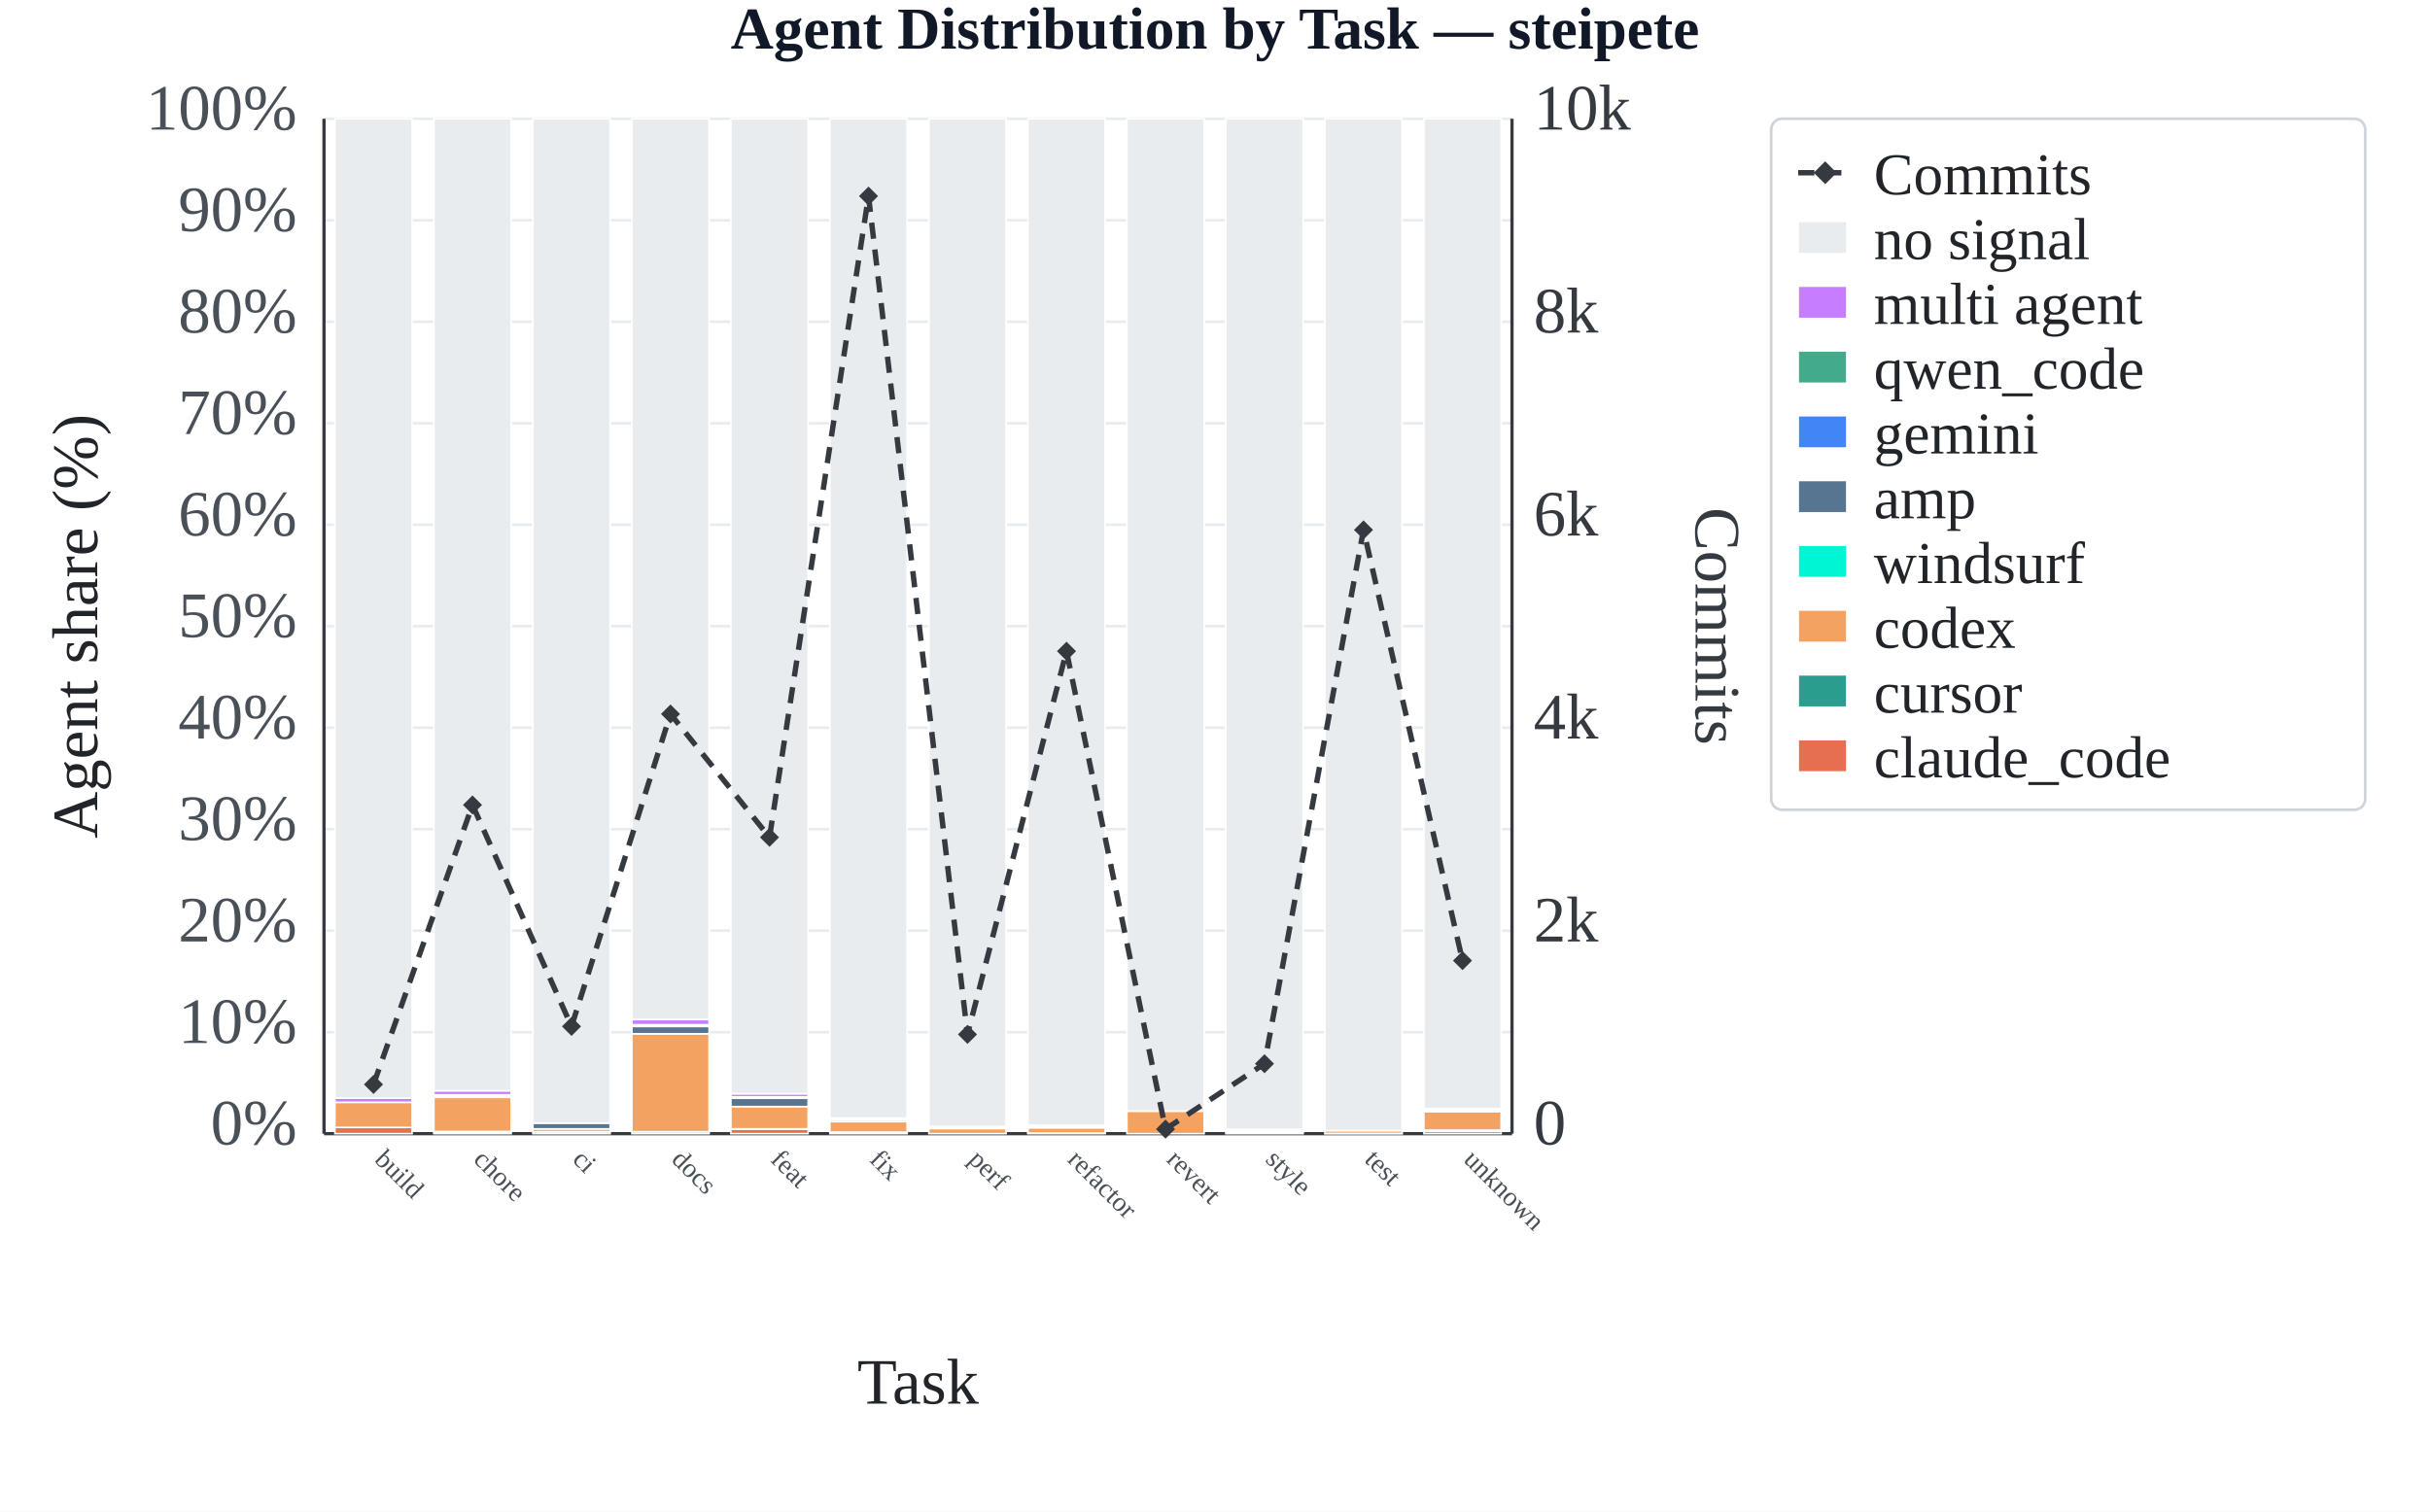
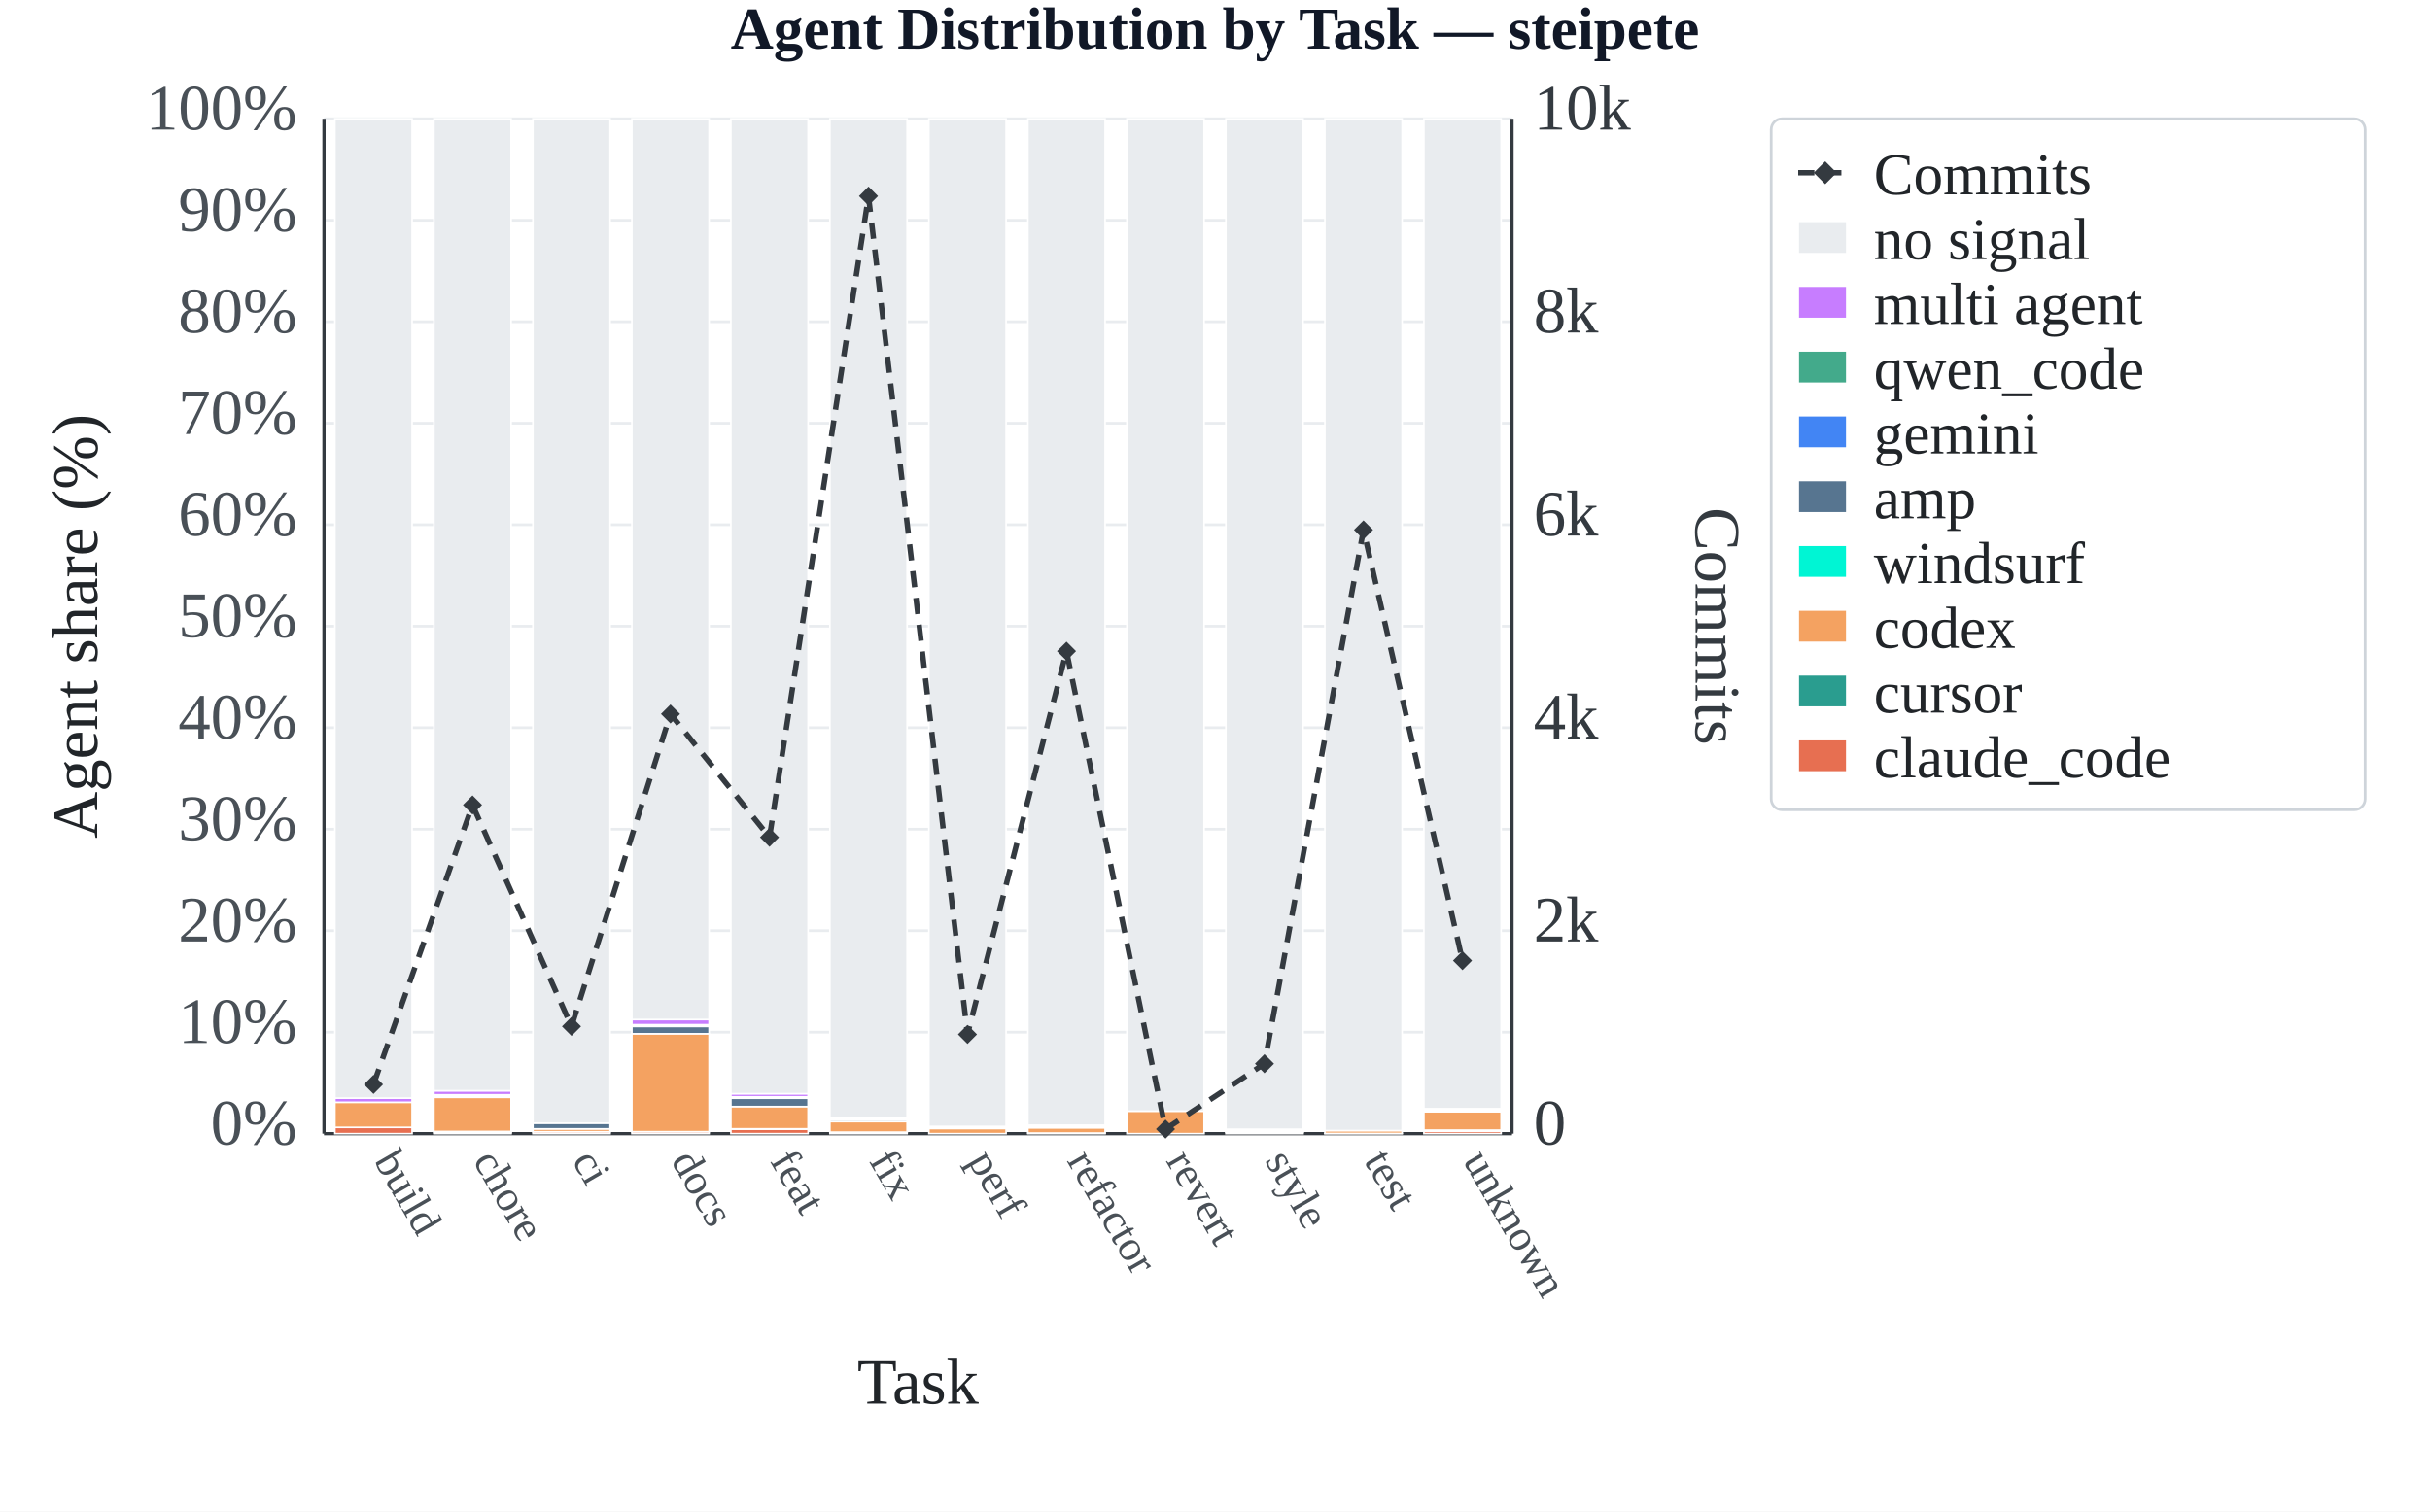
<svg xmlns="http://www.w3.org/2000/svg" width="900" height="560" viewBox="0 0 900 560">
  <rect width="100%" height="100%" fill="white" />
  <line x1="120.00" y1="420.00" x2="560.00" y2="420.00" stroke="#e9ecef" stroke-width="1" />
  <text x="110.00" y="424.00" text-anchor="end" font-size="24" fill="#495057">0%</text>
  <line x1="120.00" y1="382.40" x2="560.00" y2="382.40" stroke="#e9ecef" stroke-width="1" />
  <text x="110.00" y="386.40" text-anchor="end" font-size="24" fill="#495057">10%</text>
  <line x1="120.00" y1="344.80" x2="560.00" y2="344.80" stroke="#e9ecef" stroke-width="1" />
  <text x="110.00" y="348.80" text-anchor="end" font-size="24" fill="#495057">20%</text>
  <line x1="120.00" y1="307.20" x2="560.00" y2="307.20" stroke="#e9ecef" stroke-width="1" />
  <text x="110.00" y="311.20" text-anchor="end" font-size="24" fill="#495057">30%</text>
  <line x1="120.00" y1="269.60" x2="560.00" y2="269.60" stroke="#e9ecef" stroke-width="1" />
  <text x="110.00" y="273.60" text-anchor="end" font-size="24" fill="#495057">40%</text>
  <line x1="120.00" y1="232.00" x2="560.00" y2="232.00" stroke="#e9ecef" stroke-width="1" />
  <text x="110.00" y="236.00" text-anchor="end" font-size="24" fill="#495057">50%</text>
  <line x1="120.00" y1="194.40" x2="560.00" y2="194.40" stroke="#e9ecef" stroke-width="1" />
  <text x="110.00" y="198.40" text-anchor="end" font-size="24" fill="#495057">60%</text>
  <line x1="120.00" y1="156.80" x2="560.00" y2="156.80" stroke="#e9ecef" stroke-width="1" />
  <text x="110.00" y="160.80" text-anchor="end" font-size="24" fill="#495057">70%</text>
  <line x1="120.00" y1="119.20" x2="560.00" y2="119.20" stroke="#e9ecef" stroke-width="1" />
  <text x="110.00" y="123.20" text-anchor="end" font-size="24" fill="#495057">80%</text>
  <line x1="120.00" y1="81.60" x2="560.00" y2="81.60" stroke="#e9ecef" stroke-width="1" />
  <text x="110.00" y="85.60" text-anchor="end" font-size="24" fill="#495057">90%</text>
  <line x1="120.00" y1="44.00" x2="560.00" y2="44.00" stroke="#e9ecef" stroke-width="1" />
  <text x="110.00" y="48.00" text-anchor="end" font-size="24" fill="#495057">100%</text>
  <line x1="120.00" y1="420.00" x2="560.00" y2="420.00" stroke="#343a40" stroke-width="1.2" />
  <line x1="120.00" y1="44.00" x2="120.00" y2="420.00" stroke="#343a40" stroke-width="1.2" />
  <text x="568.00" y="424.00" text-anchor="start" font-size="24" fill="#343a40">0</text>
  <text x="568.00" y="348.80" text-anchor="start" font-size="24" fill="#343a40">2k</text>
  <text x="568.00" y="273.60" text-anchor="start" font-size="24" fill="#343a40">4k</text>
  <text x="568.00" y="198.40" text-anchor="start" font-size="24" fill="#343a40">6k</text>
  <text x="568.00" y="123.20" text-anchor="start" font-size="24" fill="#343a40">8k</text>
  <text x="568.00" y="48.00" text-anchor="start" font-size="24" fill="#343a40">10k</text>
  <line x1="560.00" y1="44.00" x2="560.00" y2="420.00" stroke="#343a40" stroke-width="1.2" />
  <text x="450.00" y="18" text-anchor="middle" font-size="22" font-weight="700" fill="#111827">Agent Distribution by Task — steipete</text>
  <text x="36.00" y="232.00" transform="rotate(-90 36.00 232.00)" text-anchor="middle" font-size="24" fill="#212529">Agent share (%)</text>
  <text x="340.00" y="520.00" text-anchor="middle" font-size="24" fill="#212529">Task</text>
  <text x="628.00" y="232.00" transform="rotate(90 628.00 232.00)" text-anchor="middle" font-size="24" fill="#343a40">Commits</text>
  <rect x="124.03" y="417.67" width="28.60" height="2.33" fill="#e76f51" stroke="white" stroke-width="0.6" />
  <rect x="124.03" y="408.37" width="28.60" height="9.30" fill="#f4a261" stroke="white" stroke-width="0.6" />
  <rect x="124.03" y="406.82" width="28.60" height="1.55" fill="#c77dff" stroke="white" stroke-width="0.6" />
  <rect x="124.03" y="44.00" width="28.60" height="362.82" fill="#e9ecef" stroke="white" stroke-width="0.6" />
  <rect x="160.70" y="419.65" width="28.60" height="0.35" fill="#e76f51" stroke="white" stroke-width="0.6" />
  <rect x="160.70" y="419.19" width="28.60" height="0.46" fill="#2a9d8f" stroke="white" stroke-width="0.6" />
  <rect x="160.70" y="406.53" width="28.60" height="12.65" fill="#f4a261" stroke="white" stroke-width="0.6" />
  <rect x="160.70" y="405.95" width="28.60" height="0.58" fill="#577590" stroke="white" stroke-width="0.6" />
  <rect x="160.70" y="405.72" width="28.60" height="0.23" fill="#4285f4" stroke="white" stroke-width="0.6" />
  <rect x="160.70" y="405.61" width="28.60" height="0.12" fill="#43aa8b" stroke="white" stroke-width="0.6" />
  <rect x="160.70" y="404.10" width="28.60" height="1.51" fill="#c77dff" stroke="white" stroke-width="0.6" />
  <rect x="160.70" y="44.00" width="28.60" height="360.10" fill="#e9ecef" stroke="white" stroke-width="0.6" />
  <rect x="197.37" y="419.29" width="28.60" height="0.71" fill="#e76f51" stroke="white" stroke-width="0.6" />
  <rect x="197.37" y="418.22" width="28.60" height="1.07" fill="#f4a261" stroke="white" stroke-width="0.6" />
  <rect x="197.37" y="416.09" width="28.60" height="2.13" fill="#577590" stroke="white" stroke-width="0.6" />
  <rect x="197.37" y="44.00" width="28.60" height="372.09" fill="#e9ecef" stroke="white" stroke-width="0.6" />
  <rect x="234.03" y="419.27" width="28.60" height="0.73" fill="#e76f51" stroke="white" stroke-width="0.6" />
  <rect x="234.03" y="382.99" width="28.60" height="36.28" fill="#f4a261" stroke="white" stroke-width="0.6" />
  <rect x="234.03" y="380.26" width="28.60" height="2.73" fill="#577590" stroke="white" stroke-width="0.6" />
  <rect x="234.03" y="380.17" width="28.60" height="0.09" fill="#4285f4" stroke="white" stroke-width="0.6" />
  <rect x="234.03" y="379.63" width="28.60" height="0.55" fill="#43aa8b" stroke="white" stroke-width="0.6" />
  <rect x="234.03" y="377.72" width="28.60" height="1.91" fill="#c77dff" stroke="white" stroke-width="0.6" />
  <rect x="234.03" y="44.00" width="28.60" height="333.72" fill="#e9ecef" stroke="white" stroke-width="0.6" />
  <rect x="270.70" y="418.33" width="28.60" height="1.67" fill="#e76f51" stroke="white" stroke-width="0.6" />
  <rect x="270.70" y="418.20" width="28.60" height="0.13" fill="#2a9d8f" stroke="white" stroke-width="0.6" />
  <rect x="270.70" y="409.96" width="28.60" height="8.24" fill="#f4a261" stroke="white" stroke-width="0.6" />
  <rect x="270.70" y="406.87" width="28.60" height="3.09" fill="#577590" stroke="white" stroke-width="0.6" />
  <rect x="270.70" y="406.61" width="28.60" height="0.26" fill="#4285f4" stroke="white" stroke-width="0.6" />
  <rect x="270.70" y="406.35" width="28.60" height="0.26" fill="#43aa8b" stroke="white" stroke-width="0.6" />
  <rect x="270.70" y="405.19" width="28.60" height="1.16" fill="#c77dff" stroke="white" stroke-width="0.6" />
  <rect x="270.70" y="44.00" width="28.60" height="361.19" fill="#e9ecef" stroke="white" stroke-width="0.6" />
  <rect x="307.37" y="419.51" width="28.60" height="0.49" fill="#e76f51" stroke="white" stroke-width="0.6" />
  <rect x="307.37" y="419.43" width="28.60" height="0.08" fill="#2a9d8f" stroke="white" stroke-width="0.6" />
  <rect x="307.37" y="415.52" width="28.60" height="3.91" fill="#f4a261" stroke="white" stroke-width="0.6" />
  <rect x="307.37" y="414.87" width="28.60" height="0.65" fill="#577590" stroke="white" stroke-width="0.6" />
  <rect x="307.37" y="414.75" width="28.60" height="0.12" fill="#4285f4" stroke="white" stroke-width="0.6" />
  <rect x="307.37" y="414.67" width="28.60" height="0.08" fill="#43aa8b" stroke="white" stroke-width="0.6" />
  <rect x="307.37" y="414.22" width="28.60" height="0.45" fill="#c77dff" stroke="white" stroke-width="0.6" />
  <rect x="307.37" y="44.00" width="28.60" height="370.22" fill="#e9ecef" stroke="white" stroke-width="0.6" />
  <rect x="344.03" y="418.08" width="28.60" height="1.92" fill="#f4a261" stroke="white" stroke-width="0.6" />
  <rect x="344.03" y="417.69" width="28.60" height="0.38" fill="#577590" stroke="white" stroke-width="0.6" />
  <rect x="344.03" y="417.31" width="28.60" height="0.38" fill="#c77dff" stroke="white" stroke-width="0.6" />
  <rect x="344.03" y="44.00" width="28.60" height="373.31" fill="#e9ecef" stroke="white" stroke-width="0.6" />
  <rect x="380.70" y="419.76" width="28.60" height="0.24" fill="#e76f51" stroke="white" stroke-width="0.6" />
  <rect x="380.70" y="417.79" width="28.60" height="1.98" fill="#f4a261" stroke="white" stroke-width="0.6" />
  <rect x="380.70" y="417.39" width="28.60" height="0.40" fill="#577590" stroke="white" stroke-width="0.6" />
  <rect x="380.70" y="417.31" width="28.60" height="0.08" fill="#4285f4" stroke="white" stroke-width="0.6" />
  <rect x="380.70" y="416.84" width="28.60" height="0.47" fill="#c77dff" stroke="white" stroke-width="0.6" />
  <rect x="380.70" y="44.00" width="28.60" height="372.84" fill="#e9ecef" stroke="white" stroke-width="0.6" />
  <rect x="417.37" y="411.64" width="28.60" height="8.36" fill="#f4a261" stroke="white" stroke-width="0.6" />
  <rect x="417.37" y="44.00" width="28.60" height="367.64" fill="#e9ecef" stroke="white" stroke-width="0.6" />
  <rect x="454.03" y="419.45" width="28.60" height="0.55" fill="#e76f51" stroke="white" stroke-width="0.6" />
  <rect x="454.03" y="418.91" width="28.60" height="0.55" fill="#577590" stroke="white" stroke-width="0.6" />
  <rect x="454.03" y="418.36" width="28.60" height="0.55" fill="#c77dff" stroke="white" stroke-width="0.6" />
  <rect x="454.03" y="44.00" width="28.60" height="374.36" fill="#e9ecef" stroke="white" stroke-width="0.6" />
  <rect x="490.70" y="419.94" width="28.60" height="0.06" fill="#e76f51" stroke="white" stroke-width="0.6" />
  <rect x="490.70" y="418.86" width="28.60" height="1.07" fill="#f4a261" stroke="white" stroke-width="0.6" />
  <rect x="490.70" y="44.00" width="28.60" height="374.86" fill="#e9ecef" stroke="white" stroke-width="0.6" />
  <rect x="527.37" y="419.12" width="28.60" height="0.88" fill="#e76f51" stroke="white" stroke-width="0.6" />
  <rect x="527.37" y="418.68" width="28.60" height="0.44" fill="#2a9d8f" stroke="white" stroke-width="0.6" />
  <rect x="527.37" y="411.84" width="28.60" height="6.84" fill="#f4a261" stroke="white" stroke-width="0.6" />
  <rect x="527.37" y="411.62" width="28.60" height="0.22" fill="#00f5d4" stroke="white" stroke-width="0.6" />
  <rect x="527.37" y="411.40" width="28.60" height="0.22" fill="#577590" stroke="white" stroke-width="0.6" />
  <rect x="527.37" y="410.96" width="28.60" height="0.44" fill="#4285f4" stroke="white" stroke-width="0.6" />
  <rect x="527.37" y="410.74" width="28.60" height="0.22" fill="#c77dff" stroke="white" stroke-width="0.6" />
  <rect x="527.37" y="44.00" width="28.60" height="366.74" fill="#e9ecef" stroke="white" stroke-width="0.6" />
  <polyline fill="none" stroke="#343a40" stroke-width="2" stroke-dasharray="6 4" points="138.33,401.76 175.00,298.21 211.67,380.26 248.33,264.52 285.00,310.21 321.67,72.65 358.33,383.23 395.00,241.25 431.67,418.31 468.33,394.09 505.00,196.32 541.67,355.89" />
  <rect x="135.83" y="399.26" width="5" height="5" fill="#343a40" transform="rotate(45 138.33 401.76)" />
  <rect x="172.50" y="295.71" width="5" height="5" fill="#343a40" transform="rotate(45 175.00 298.21)" />
  <rect x="209.17" y="377.76" width="5" height="5" fill="#343a40" transform="rotate(45 211.67 380.26)" />
  <rect x="245.83" y="262.02" width="5" height="5" fill="#343a40" transform="rotate(45 248.33 264.52)" />
  <rect x="282.50" y="307.71" width="5" height="5" fill="#343a40" transform="rotate(45 285.00 310.21)" />
  <rect x="319.17" y="70.15" width="5" height="5" fill="#343a40" transform="rotate(45 321.67 72.65)" />
  <rect x="355.83" y="380.73" width="5" height="5" fill="#343a40" transform="rotate(45 358.33 383.23)" />
  <rect x="392.50" y="238.75" width="5" height="5" fill="#343a40" transform="rotate(45 395.00 241.25)" />
  <rect x="429.17" y="415.81" width="5" height="5" fill="#343a40" transform="rotate(45 431.67 418.31)" />
  <rect x="465.83" y="391.59" width="5" height="5" fill="#343a40" transform="rotate(45 468.33 394.09)" />
  <rect x="502.50" y="193.82" width="5" height="5" fill="#343a40" transform="rotate(45 505.00 196.32)" />
  <rect x="539.17" y="353.39" width="5" height="5" fill="#343a40" transform="rotate(45 541.67 355.89)" />
-   <text x="138.33" y="430.00" transform="rotate(45 138.33 430.00)" font-size="10" text-anchor="start" fill="#495057">build</text>
-   <text x="175.00" y="430.00" transform="rotate(45 175.00 430.00)" font-size="10" text-anchor="start" fill="#495057">chore</text>
-   <text x="211.67" y="430.00" transform="rotate(45 211.67 430.00)" font-size="10" text-anchor="start" fill="#495057">ci</text>
-   <text x="248.33" y="430.00" transform="rotate(45 248.33 430.00)" font-size="10" text-anchor="start" fill="#495057">docs</text>
-   <text x="285.00" y="430.00" transform="rotate(45 285.00 430.00)" font-size="10" text-anchor="start" fill="#495057">feat</text>
-   <text x="321.67" y="430.00" transform="rotate(45 321.67 430.00)" font-size="10" text-anchor="start" fill="#495057">fix</text>
-   <text x="358.33" y="430.00" transform="rotate(45 358.33 430.00)" font-size="10" text-anchor="start" fill="#495057">perf</text>
-   <text x="395.00" y="430.00" transform="rotate(45 395.00 430.00)" font-size="10" text-anchor="start" fill="#495057">refactor</text>
-   <text x="431.67" y="430.00" transform="rotate(45 431.67 430.00)" font-size="10" text-anchor="start" fill="#495057">revert</text>
-   <text x="468.33" y="430.00" transform="rotate(45 468.33 430.00)" font-size="10" text-anchor="start" fill="#495057">style</text>
-   <text x="505.00" y="430.00" transform="rotate(45 505.00 430.00)" font-size="10" text-anchor="start" fill="#495057">test</text>
-   <text x="541.67" y="430.00" transform="rotate(45 541.67 430.00)" font-size="10" text-anchor="start" fill="#495057">unknown</text>
+   <text x="138.33" y="430.00" transform="rotate(60 138.33 430.00)" font-size="16" text-anchor="start" fill="#495057">build</text>
+   <text x="175.00" y="430.00" transform="rotate(60 175.00 430.00)" font-size="16" text-anchor="start" fill="#495057">chore</text>
+   <text x="211.67" y="430.00" transform="rotate(60 211.67 430.00)" font-size="16" text-anchor="start" fill="#495057">ci</text>
+   <text x="248.33" y="430.00" transform="rotate(60 248.33 430.00)" font-size="16" text-anchor="start" fill="#495057">docs</text>
+   <text x="285.00" y="430.00" transform="rotate(60 285.00 430.00)" font-size="16" text-anchor="start" fill="#495057">feat</text>
+   <text x="321.67" y="430.00" transform="rotate(60 321.67 430.00)" font-size="16" text-anchor="start" fill="#495057">fix</text>
+   <text x="358.33" y="430.00" transform="rotate(60 358.33 430.00)" font-size="16" text-anchor="start" fill="#495057">perf</text>
+   <text x="395.00" y="430.00" transform="rotate(60 395.00 430.00)" font-size="16" text-anchor="start" fill="#495057">refactor</text>
+   <text x="431.67" y="430.00" transform="rotate(60 431.67 430.00)" font-size="16" text-anchor="start" fill="#495057">revert</text>
+   <text x="468.33" y="430.00" transform="rotate(60 468.33 430.00)" font-size="16" text-anchor="start" fill="#495057">style</text>
+   <text x="505.00" y="430.00" transform="rotate(60 505.00 430.00)" font-size="16" text-anchor="start" fill="#495057">test</text>
+   <text x="541.67" y="430.00" transform="rotate(60 541.67 430.00)" font-size="16" text-anchor="start" fill="#495057">unknown</text>
  <rect x="656.00" y="44.00" width="220.00" height="256.00" rx="4" ry="4" fill="white" fill-opacity="0.92" stroke="#ced4da" stroke-width="1" />
  <line x1="666.00" y1="64.00" x2="686.00" y2="64.00" stroke="#343a40" stroke-width="2" stroke-dasharray="6 4" />
  <rect x="673.00" y="61.00" width="6" height="6" fill="#343a40" transform="rotate(45 676.00 64.00)" />
  <text x="694.00" y="72.00" font-size="22" fill="#212529">Commits</text>
  <rect x="666.00" y="82.00" width="18" height="12" fill="#e9ecef" stroke="#ffffff" stroke-width="0.6" />
  <text x="694.00" y="96.00" font-size="22" fill="#212529">no signal</text>
  <rect x="666.00" y="106.00" width="18" height="12" fill="#c77dff" stroke="#ffffff" stroke-width="0.6" />
  <text x="694.00" y="120.00" font-size="22" fill="#212529">multi agent</text>
  <rect x="666.00" y="130.00" width="18" height="12" fill="#43aa8b" stroke="#ffffff" stroke-width="0.6" />
  <text x="694.00" y="144.00" font-size="22" fill="#212529">qwen_code</text>
  <rect x="666.00" y="154.00" width="18" height="12" fill="#4285f4" stroke="#ffffff" stroke-width="0.6" />
  <text x="694.00" y="168.00" font-size="22" fill="#212529">gemini</text>
  <rect x="666.00" y="178.00" width="18" height="12" fill="#577590" stroke="#ffffff" stroke-width="0.6" />
  <text x="694.00" y="192.00" font-size="22" fill="#212529">amp</text>
  <rect x="666.00" y="202.00" width="18" height="12" fill="#00f5d4" stroke="#ffffff" stroke-width="0.6" />
  <text x="694.00" y="216.00" font-size="22" fill="#212529">windsurf</text>
  <rect x="666.00" y="226.00" width="18" height="12" fill="#f4a261" stroke="#ffffff" stroke-width="0.6" />
  <text x="694.00" y="240.00" font-size="22" fill="#212529">codex</text>
  <rect x="666.00" y="250.00" width="18" height="12" fill="#2a9d8f" stroke="#ffffff" stroke-width="0.6" />
  <text x="694.00" y="264.00" font-size="22" fill="#212529">cursor</text>
  <rect x="666.00" y="274.00" width="18" height="12" fill="#e76f51" stroke="#ffffff" stroke-width="0.6" />
  <text x="694.00" y="288.00" font-size="22" fill="#212529">claude_code</text>
</svg>
